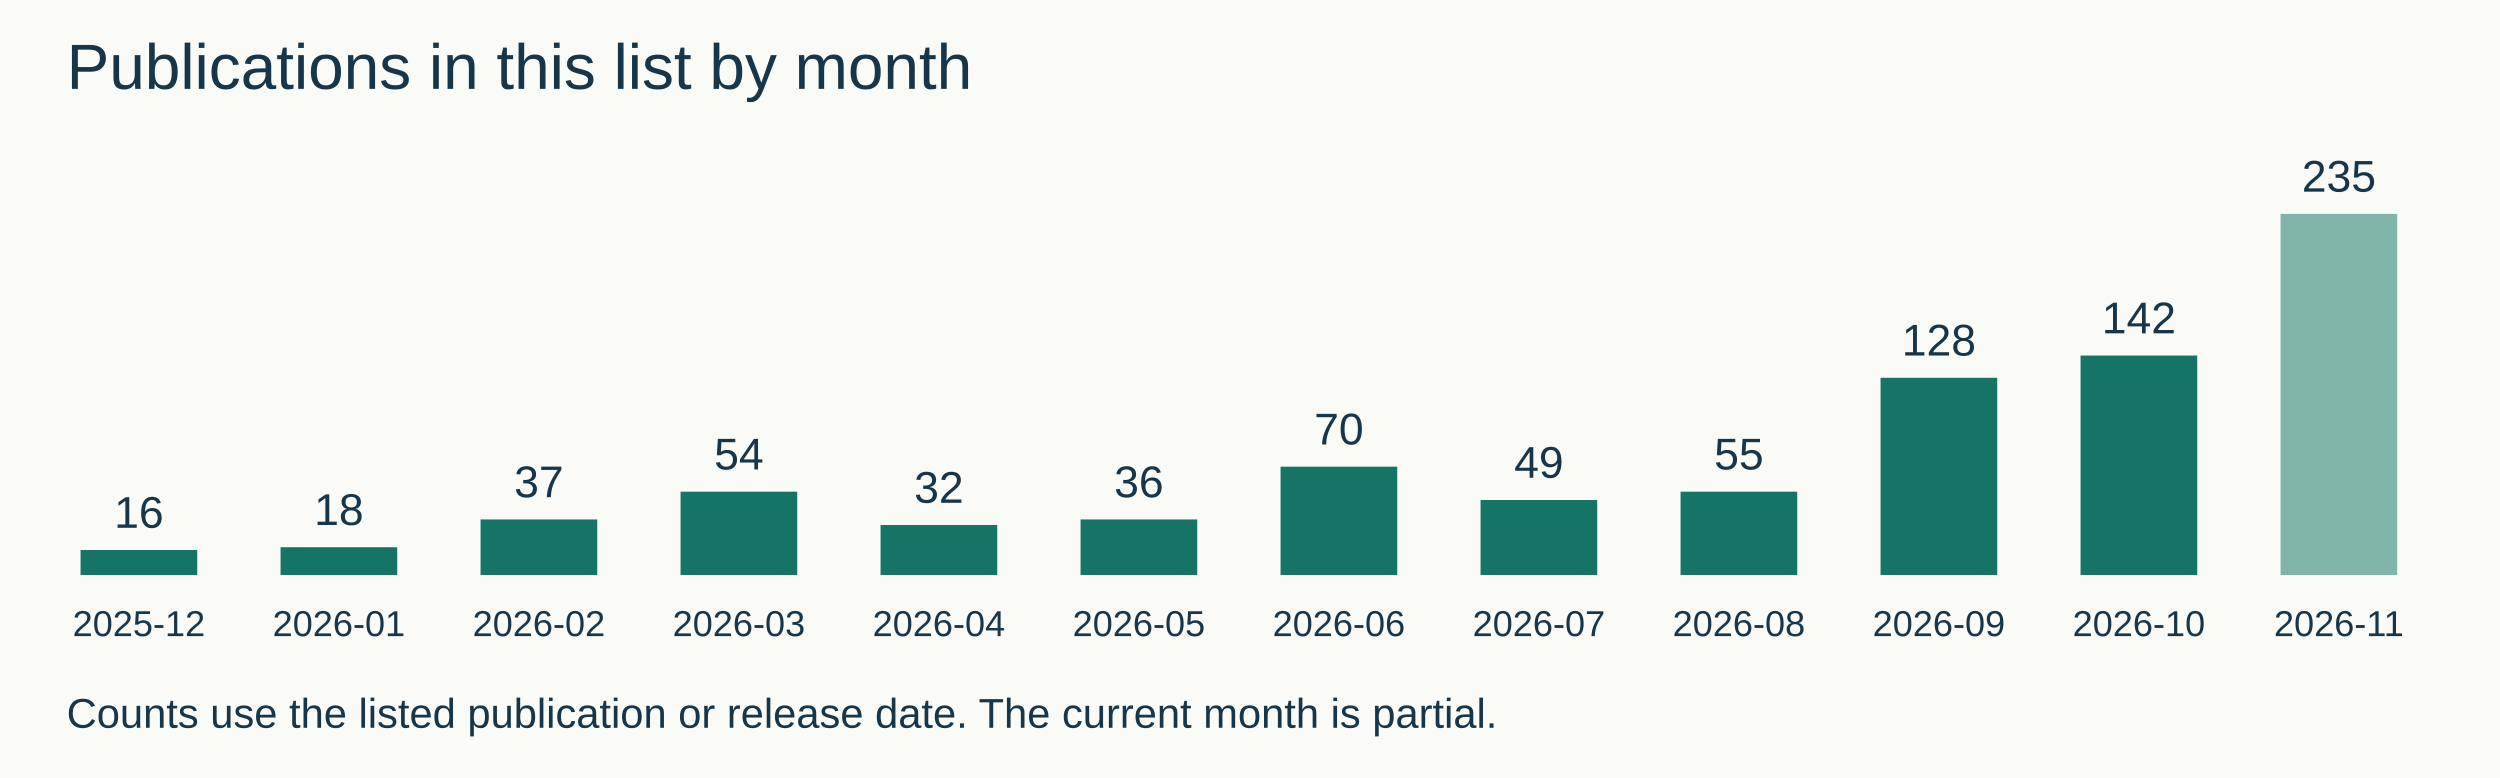
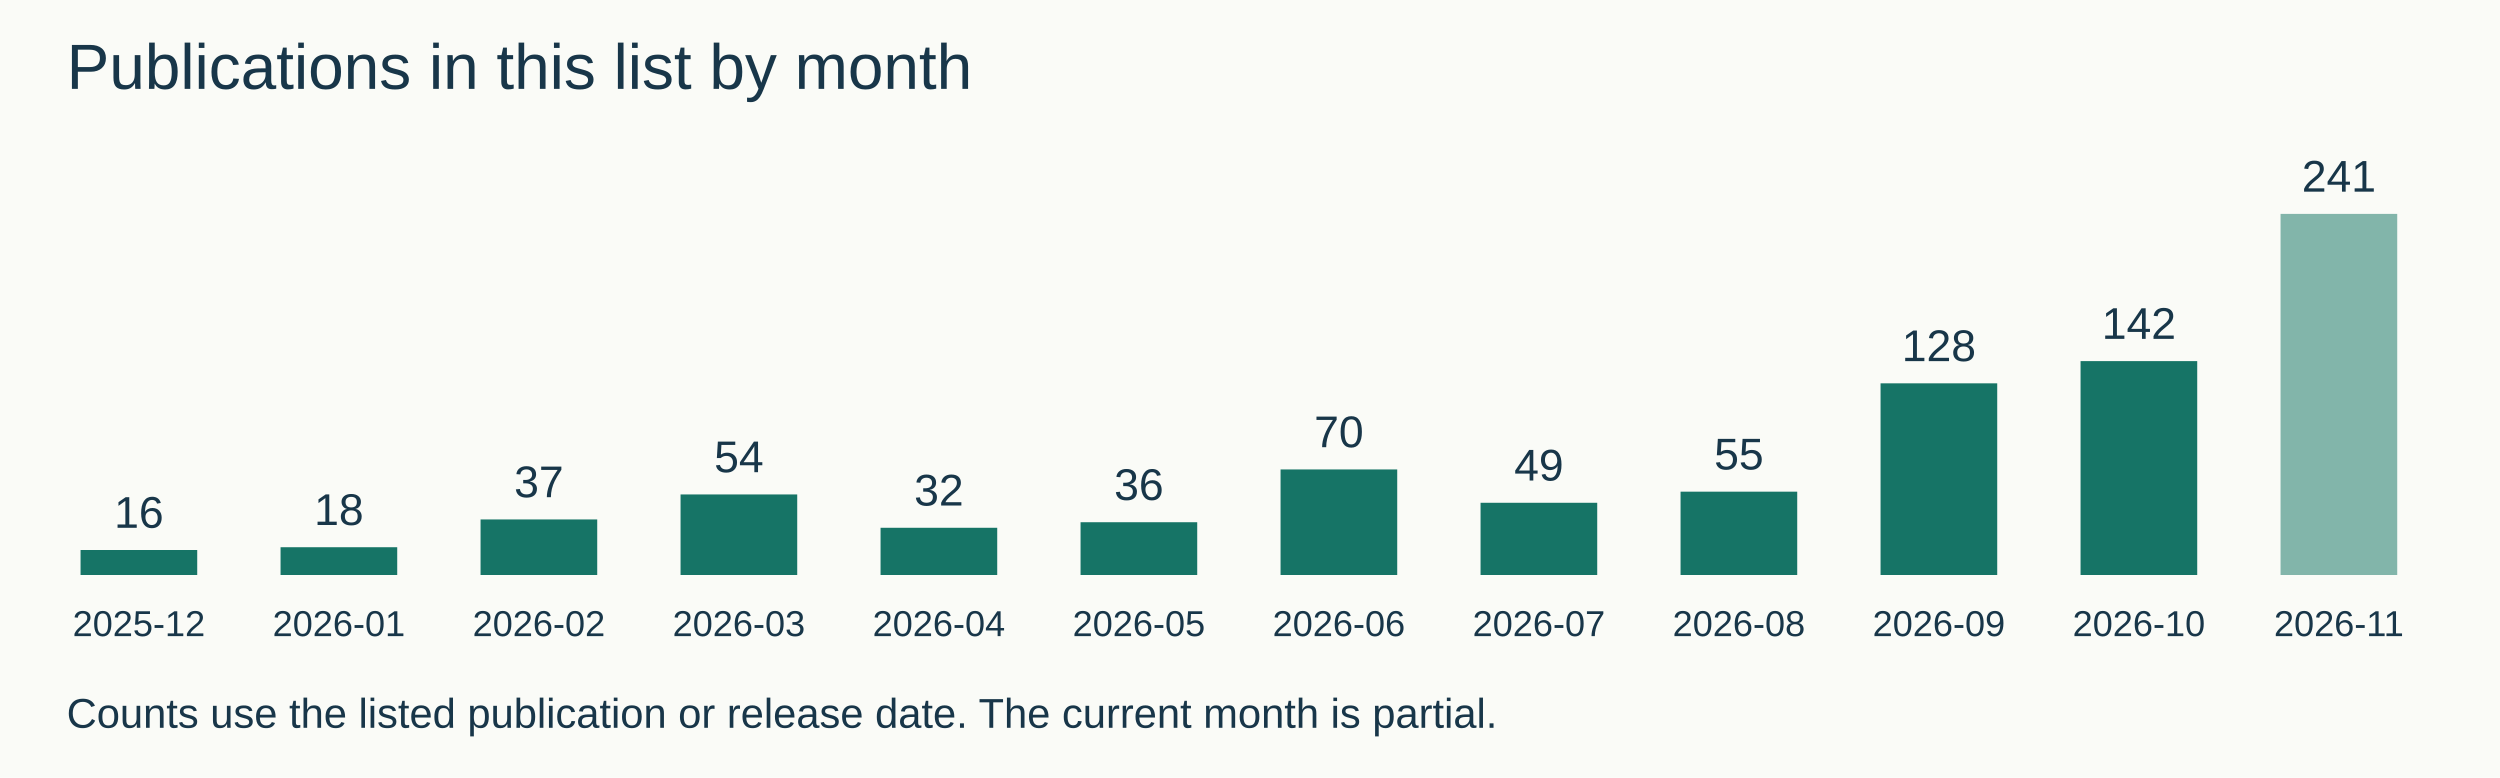
<svg xmlns="http://www.w3.org/2000/svg" width="900" height="280" viewBox="0 0 900 280" font-family="Arial,sans-serif">
  <rect width="900" height="280" fill="#fafbf7" />
  <text x="24" y="32" font-size="23" fill="#183649" text-anchor="start">Publications in this list by month</text>
  <rect x="29" y="198" width="42" height="9" fill="#167466" />
  <text x="50" y="190" font-size="16" fill="#183649" text-anchor="middle">16</text>
  <text x="50" y="229" font-size="13" fill="#183649" text-anchor="middle">2025-12</text>
  <rect x="101" y="197" width="42" height="10" fill="#167466" />
  <text x="122" y="189" font-size="16" fill="#183649" text-anchor="middle">18</text>
  <text x="122" y="229" font-size="13" fill="#183649" text-anchor="middle">2026-01</text>
  <rect x="173" y="187" width="42" height="20" fill="#167466" />
  <text x="194" y="179" font-size="16" fill="#183649" text-anchor="middle">37</text>
  <text x="194" y="229" font-size="13" fill="#183649" text-anchor="middle">2026-02</text>
-   <rect x="245" y="177" width="42" height="30" fill="#167466" />
-   <text x="266" y="169" font-size="16" fill="#183649" text-anchor="middle">54</text>
+   <rect x="245" y="178" width="42" height="29" fill="#167466" />
+   <text x="266" y="170" font-size="16" fill="#183649" text-anchor="middle">54</text>
  <text x="266" y="229" font-size="13" fill="#183649" text-anchor="middle">2026-03</text>
-   <rect x="317" y="189" width="42" height="18" fill="#167466" />
-   <text x="338" y="181" font-size="16" fill="#183649" text-anchor="middle">32</text>
+   <rect x="317" y="190" width="42" height="17" fill="#167466" />
+   <text x="338" y="182" font-size="16" fill="#183649" text-anchor="middle">32</text>
  <text x="338" y="229" font-size="13" fill="#183649" text-anchor="middle">2026-04</text>
-   <rect x="389" y="187" width="42" height="20" fill="#167466" />
-   <text x="410" y="179" font-size="16" fill="#183649" text-anchor="middle">36</text>
+   <rect x="389" y="188" width="42" height="19" fill="#167466" />
+   <text x="410" y="180" font-size="16" fill="#183649" text-anchor="middle">36</text>
  <text x="410" y="229" font-size="13" fill="#183649" text-anchor="middle">2026-05</text>
-   <rect x="461" y="168" width="42" height="39" fill="#167466" />
-   <text x="482" y="160" font-size="16" fill="#183649" text-anchor="middle">70</text>
+   <rect x="461" y="169" width="42" height="38" fill="#167466" />
+   <text x="482" y="161" font-size="16" fill="#183649" text-anchor="middle">70</text>
  <text x="482" y="229" font-size="13" fill="#183649" text-anchor="middle">2026-06</text>
-   <rect x="533" y="180" width="42" height="27" fill="#167466" />
-   <text x="554" y="172" font-size="16" fill="#183649" text-anchor="middle">49</text>
+   <rect x="533" y="181" width="42" height="26" fill="#167466" />
+   <text x="554" y="173" font-size="16" fill="#183649" text-anchor="middle">49</text>
  <text x="554" y="229" font-size="13" fill="#183649" text-anchor="middle">2026-07</text>
  <rect x="605" y="177" width="42" height="30" fill="#167466" />
  <text x="626" y="169" font-size="16" fill="#183649" text-anchor="middle">55</text>
  <text x="626" y="229" font-size="13" fill="#183649" text-anchor="middle">2026-08</text>
-   <rect x="677" y="136" width="42" height="71" fill="#167466" />
-   <text x="698" y="128" font-size="16" fill="#183649" text-anchor="middle">128</text>
+   <rect x="677" y="138" width="42" height="69" fill="#167466" />
+   <text x="698" y="130" font-size="16" fill="#183649" text-anchor="middle">128</text>
  <text x="698" y="229" font-size="13" fill="#183649" text-anchor="middle">2026-09</text>
-   <rect x="749" y="128" width="42" height="79" fill="#167466" />
-   <text x="770" y="120" font-size="16" fill="#183649" text-anchor="middle">142</text>
+   <rect x="749" y="130" width="42" height="77" fill="#167466" />
+   <text x="770" y="122" font-size="16" fill="#183649" text-anchor="middle">142</text>
  <text x="770" y="229" font-size="13" fill="#183649" text-anchor="middle">2026-10</text>
  <rect x="821" y="77" width="42" height="130" fill="#82b5aa" />
-   <text x="842" y="69" font-size="16" fill="#183649" text-anchor="middle">235</text>
+   <text x="842" y="69" font-size="16" fill="#183649" text-anchor="middle">241</text>
  <text x="842" y="229" font-size="13" fill="#183649" text-anchor="middle">2026-11</text>
  <text x="24" y="262" font-size="15" fill="#183649" text-anchor="start">Counts use the listed publication or release date. The current month is partial.</text>
</svg>
